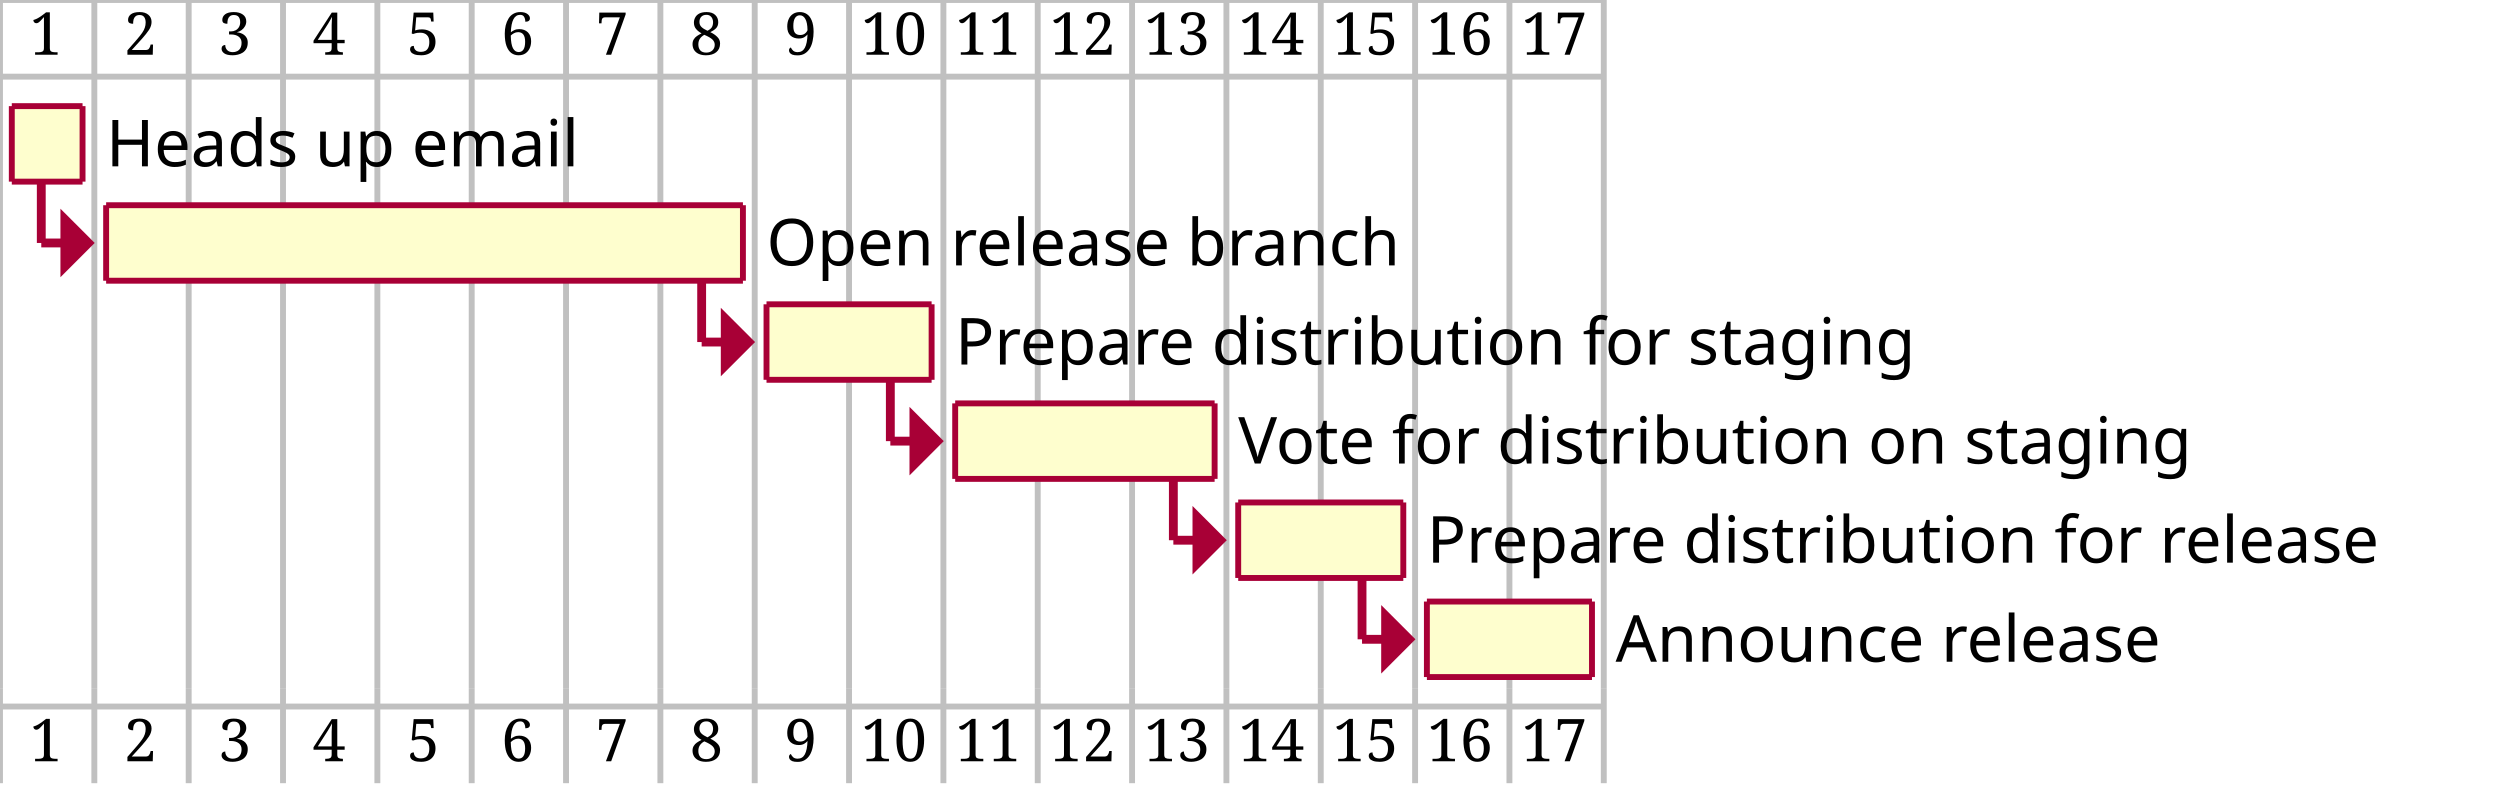
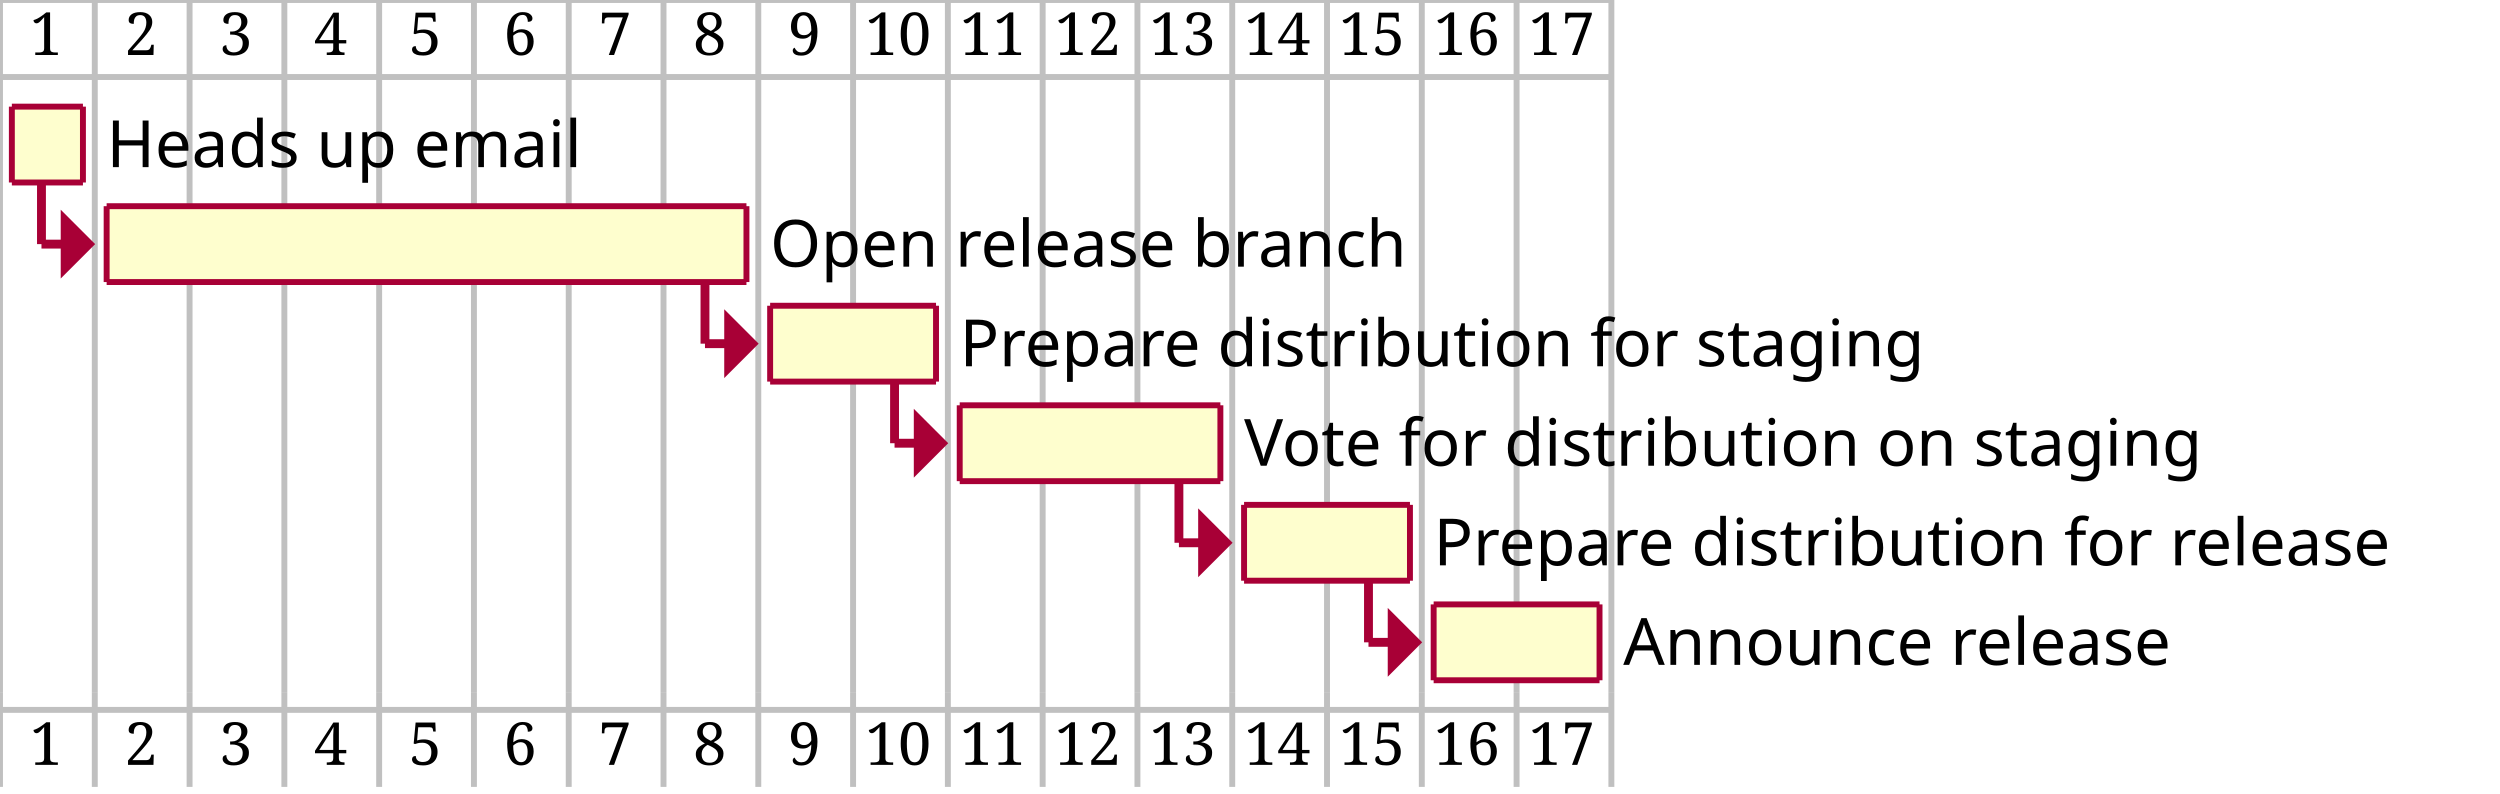
- <svg xmlns="http://www.w3.org/2000/svg" contentScriptType="application/ecmascript" contentStyleType="text/css" height="134px" preserveAspectRatio="none" style="width:424px;height:134px;background:#FFFFFF;" version="1.1" viewBox="0 0 424 134" width="424px" zoomAndPan="magnify">
+ <svg xmlns="http://www.w3.org/2000/svg" contentScriptType="application/ecmascript" contentStyleType="text/css" height="134px" preserveAspectRatio="none" style="width:422px;height:134px;background:#FFFFFF;" version="1.1" viewBox="0 0 422 134" width="422px" zoomAndPan="magnify">
  <defs />
  <g>
    <line style="stroke:#C0C0C0;stroke-width:1.0;" x1="0" x2="0" y1="0" y2="116.828" />
    <line style="stroke:#C0C0C0;stroke-width:1.0;" x1="16" x2="16" y1="0" y2="116.828" />
    <line style="stroke:#C0C0C0;stroke-width:1.0;" x1="32" x2="32" y1="0" y2="116.828" />
    <line style="stroke:#C0C0C0;stroke-width:1.0;" x1="48" x2="48" y1="0" y2="116.828" />
    <line style="stroke:#C0C0C0;stroke-width:1.0;" x1="64" x2="64" y1="0" y2="116.828" />
    <line style="stroke:#C0C0C0;stroke-width:1.0;" x1="80" x2="80" y1="0" y2="116.828" />
    <line style="stroke:#C0C0C0;stroke-width:1.0;" x1="96" x2="96" y1="0" y2="116.828" />
    <line style="stroke:#C0C0C0;stroke-width:1.0;" x1="112" x2="112" y1="0" y2="116.828" />
    <line style="stroke:#C0C0C0;stroke-width:1.0;" x1="128" x2="128" y1="0" y2="116.828" />
    <line style="stroke:#C0C0C0;stroke-width:1.0;" x1="144" x2="144" y1="0" y2="116.828" />
    <line style="stroke:#C0C0C0;stroke-width:1.0;" x1="160" x2="160" y1="0" y2="116.828" />
    <line style="stroke:#C0C0C0;stroke-width:1.0;" x1="176" x2="176" y1="0" y2="116.828" />
    <line style="stroke:#C0C0C0;stroke-width:1.0;" x1="192" x2="192" y1="0" y2="116.828" />
    <line style="stroke:#C0C0C0;stroke-width:1.0;" x1="208" x2="208" y1="0" y2="116.828" />
    <line style="stroke:#C0C0C0;stroke-width:1.0;" x1="224" x2="224" y1="0" y2="116.828" />
    <line style="stroke:#C0C0C0;stroke-width:1.0;" x1="240" x2="240" y1="0" y2="116.828" />
    <line style="stroke:#C0C0C0;stroke-width:1.0;" x1="256" x2="256" y1="0" y2="116.828" />
    <line style="stroke:#C0C0C0;stroke-width:1.0;" x1="272" x2="272" y1="0" y2="116.828" />
    <text fill="#000000" font-family="Serif" font-size="10" lengthAdjust="spacing" textLength="6" x="5" y="9.282">1</text>
    <text fill="#000000" font-family="Serif" font-size="10" lengthAdjust="spacing" textLength="6" x="21" y="9.282">2</text>
    <text fill="#000000" font-family="Serif" font-size="10" lengthAdjust="spacing" textLength="6" x="37" y="9.282">3</text>
    <text fill="#000000" font-family="Serif" font-size="10" lengthAdjust="spacing" textLength="6" x="53" y="9.282">4</text>
    <text fill="#000000" font-family="Serif" font-size="10" lengthAdjust="spacing" textLength="6" x="69" y="9.282">5</text>
    <text fill="#000000" font-family="Serif" font-size="10" lengthAdjust="spacing" textLength="6" x="85" y="9.282">6</text>
    <text fill="#000000" font-family="Serif" font-size="10" lengthAdjust="spacing" textLength="6" x="101" y="9.282">7</text>
    <text fill="#000000" font-family="Serif" font-size="10" lengthAdjust="spacing" textLength="6" x="117" y="9.282">8</text>
    <text fill="#000000" font-family="Serif" font-size="10" lengthAdjust="spacing" textLength="6" x="133" y="9.282">9</text>
    <text fill="#000000" font-family="Serif" font-size="10" lengthAdjust="spacing" textLength="12" x="146" y="9.282">10</text>
    <text fill="#000000" font-family="Serif" font-size="10" lengthAdjust="spacing" textLength="12" x="162" y="9.282">11</text>
    <text fill="#000000" font-family="Serif" font-size="10" lengthAdjust="spacing" textLength="12" x="178" y="9.282">12</text>
    <text fill="#000000" font-family="Serif" font-size="10" lengthAdjust="spacing" textLength="12" x="194" y="9.282">13</text>
    <text fill="#000000" font-family="Serif" font-size="10" lengthAdjust="spacing" textLength="12" x="210" y="9.282">14</text>
    <text fill="#000000" font-family="Serif" font-size="10" lengthAdjust="spacing" textLength="12" x="226" y="9.282">15</text>
    <text fill="#000000" font-family="Serif" font-size="10" lengthAdjust="spacing" textLength="12" x="242" y="9.282">16</text>
    <text fill="#000000" font-family="Serif" font-size="10" lengthAdjust="spacing" textLength="12" x="258" y="9.282">17</text>
    <line style="stroke:#C0C0C0;stroke-width:1.0;" x1="0" x2="272" y1="0" y2="0" />
    <line style="stroke:#C0C0C0;stroke-width:1.0;" x1="0" x2="272" y1="13" y2="13" />
    <line style="stroke:#A80036;stroke-width:1.5;" x1="7" x2="7" y1="30.805" y2="41.207" />
    <line style="stroke:#A80036;stroke-width:1.5;" x1="7" x2="15" y1="41.207" y2="41.207" />
    <polygon fill="#A80036" points="11,37.207,11,41.207,11,45.207,15,41.207" style="stroke:#A80036;stroke-width:1.5;" />
    <line style="stroke:#A80036;stroke-width:1.5;" x1="119" x2="119" y1="47.609" y2="58.012" />
    <line style="stroke:#A80036;stroke-width:1.5;" x1="119" x2="127" y1="58.012" y2="58.012" />
    <polygon fill="#A80036" points="123,54.012,123,58.012,123,62.012,127,58.012" style="stroke:#A80036;stroke-width:1.5;" />
    <line style="stroke:#A80036;stroke-width:1.5;" x1="151" x2="151" y1="64.414" y2="74.816" />
    <line style="stroke:#A80036;stroke-width:1.5;" x1="151" x2="159" y1="74.816" y2="74.816" />
    <polygon fill="#A80036" points="155,70.816,155,74.816,155,78.816,159,74.816" style="stroke:#A80036;stroke-width:1.5;" />
    <line style="stroke:#A80036;stroke-width:1.5;" x1="199" x2="199" y1="81.219" y2="91.621" />
    <line style="stroke:#A80036;stroke-width:1.5;" x1="199" x2="207" y1="91.621" y2="91.621" />
    <polygon fill="#A80036" points="203,87.621,203,91.621,203,95.621,207,91.621" style="stroke:#A80036;stroke-width:1.5;" />
    <line style="stroke:#A80036;stroke-width:1.5;" x1="231" x2="231" y1="98.023" y2="108.426" />
    <line style="stroke:#A80036;stroke-width:1.5;" x1="231" x2="239" y1="108.426" y2="108.426" />
    <polygon fill="#A80036" points="235,104.426,235,108.426,235,112.426,239,108.426" style="stroke:#A80036;stroke-width:1.5;" />
    <rect fill="#FEFECE" height="12.805" style="stroke:none;stroke-width:1.0;" width="12" x="2" y="18" />
    <line style="stroke:#A80036;stroke-width:1.0;" x1="2" x2="14" y1="18" y2="18" />
    <line style="stroke:#A80036;stroke-width:1.0;" x1="2" x2="14" y1="30.805" y2="30.805" />
    <line style="stroke:#A80036;stroke-width:1.0;" x1="2" x2="2" y1="18" y2="30.805" />
    <line style="stroke:#A80036;stroke-width:1.0;" x1="14" x2="14" y1="18" y2="30.805" />
    <rect fill="#FEFECE" height="12.805" style="stroke:none;stroke-width:1.0;" width="108" x="18" y="34.805" />
    <line style="stroke:#A80036;stroke-width:1.0;" x1="18" x2="126" y1="34.805" y2="34.805" />
    <line style="stroke:#A80036;stroke-width:1.0;" x1="18" x2="126" y1="47.609" y2="47.609" />
    <line style="stroke:#A80036;stroke-width:1.0;" x1="18" x2="18" y1="34.805" y2="47.609" />
    <line style="stroke:#A80036;stroke-width:1.0;" x1="126" x2="126" y1="34.805" y2="47.609" />
    <rect fill="#FEFECE" height="12.805" style="stroke:none;stroke-width:1.0;" width="28" x="130" y="51.609" />
    <line style="stroke:#A80036;stroke-width:1.0;" x1="130" x2="158" y1="51.609" y2="51.609" />
    <line style="stroke:#A80036;stroke-width:1.0;" x1="130" x2="158" y1="64.414" y2="64.414" />
    <line style="stroke:#A80036;stroke-width:1.0;" x1="130" x2="130" y1="51.609" y2="64.414" />
    <line style="stroke:#A80036;stroke-width:1.0;" x1="158" x2="158" y1="51.609" y2="64.414" />
    <rect fill="#FEFECE" height="12.805" style="stroke:none;stroke-width:1.0;" width="44" x="162" y="68.414" />
    <line style="stroke:#A80036;stroke-width:1.0;" x1="162" x2="206" y1="68.414" y2="68.414" />
    <line style="stroke:#A80036;stroke-width:1.0;" x1="162" x2="206" y1="81.219" y2="81.219" />
    <line style="stroke:#A80036;stroke-width:1.0;" x1="162" x2="162" y1="68.414" y2="81.219" />
    <line style="stroke:#A80036;stroke-width:1.0;" x1="206" x2="206" y1="68.414" y2="81.219" />
    <rect fill="#FEFECE" height="12.805" style="stroke:none;stroke-width:1.0;" width="28" x="210" y="85.219" />
    <line style="stroke:#A80036;stroke-width:1.0;" x1="210" x2="238" y1="85.219" y2="85.219" />
    <line style="stroke:#A80036;stroke-width:1.0;" x1="210" x2="238" y1="98.023" y2="98.023" />
    <line style="stroke:#A80036;stroke-width:1.0;" x1="210" x2="210" y1="85.219" y2="98.023" />
    <line style="stroke:#A80036;stroke-width:1.0;" x1="238" x2="238" y1="85.219" y2="98.023" />
    <rect fill="#FEFECE" height="12.805" style="stroke:none;stroke-width:1.0;" width="28" x="242" y="102.023" />
    <line style="stroke:#A80036;stroke-width:1.0;" x1="242" x2="270" y1="102.023" y2="102.023" />
    <line style="stroke:#A80036;stroke-width:1.0;" x1="242" x2="270" y1="114.828" y2="114.828" />
    <line style="stroke:#A80036;stroke-width:1.0;" x1="242" x2="242" y1="102.023" y2="114.828" />
    <line style="stroke:#A80036;stroke-width:1.0;" x1="270" x2="270" y1="102.023" y2="114.828" />
-     <text fill="#000000" font-family="sans-serif" font-size="11" lengthAdjust="spacing" textLength="89" x="18" y="28.21">Heads up email</text>
-     <text fill="#000000" font-family="sans-serif" font-size="11" lengthAdjust="spacing" textLength="120" x="130" y="45.015">Open release branch</text>
-     <text fill="#000000" font-family="sans-serif" font-size="11" lengthAdjust="spacing" textLength="179" x="162" y="61.82">Prepare distribution for staging</text>
-     <text fill="#000000" font-family="sans-serif" font-size="11" lengthAdjust="spacing" textLength="177" x="210" y="78.624">Vote for distribution on staging</text>
-     <text fill="#000000" font-family="sans-serif" font-size="11" lengthAdjust="spacing" textLength="180" x="242" y="95.429">Prepare distribution for release</text>
+     <text fill="#000000" font-family="sans-serif" font-size="11" lengthAdjust="spacing" textLength="88" x="18" y="28.21">Heads up email</text>
+     <text fill="#000000" font-family="sans-serif" font-size="11" lengthAdjust="spacing" textLength="119" x="130" y="45.015">Open release branch</text>
+     <text fill="#000000" font-family="sans-serif" font-size="11" lengthAdjust="spacing" textLength="177" x="162" y="61.82">Prepare distribution for staging</text>
+     <text fill="#000000" font-family="sans-serif" font-size="11" lengthAdjust="spacing" textLength="176" x="210" y="78.624">Vote for distribution on staging</text>
+     <text fill="#000000" font-family="sans-serif" font-size="11" lengthAdjust="spacing" textLength="178" x="242" y="95.429">Prepare distribution for release</text>
    <text fill="#000000" font-family="sans-serif" font-size="11" lengthAdjust="spacing" textLength="102" x="274" y="112.234">Announce release</text>
    <line style="stroke:#C0C0C0;stroke-width:1.0;" x1="0" x2="0" y1="116.828" y2="132.828" />
    <line style="stroke:#C0C0C0;stroke-width:1.0;" x1="16" x2="16" y1="116.828" y2="132.828" />
    <line style="stroke:#C0C0C0;stroke-width:1.0;" x1="32" x2="32" y1="116.828" y2="132.828" />
    <line style="stroke:#C0C0C0;stroke-width:1.0;" x1="48" x2="48" y1="116.828" y2="132.828" />
    <line style="stroke:#C0C0C0;stroke-width:1.0;" x1="64" x2="64" y1="116.828" y2="132.828" />
    <line style="stroke:#C0C0C0;stroke-width:1.0;" x1="80" x2="80" y1="116.828" y2="132.828" />
    <line style="stroke:#C0C0C0;stroke-width:1.0;" x1="96" x2="96" y1="116.828" y2="132.828" />
    <line style="stroke:#C0C0C0;stroke-width:1.0;" x1="112" x2="112" y1="116.828" y2="132.828" />
    <line style="stroke:#C0C0C0;stroke-width:1.0;" x1="128" x2="128" y1="116.828" y2="132.828" />
    <line style="stroke:#C0C0C0;stroke-width:1.0;" x1="144" x2="144" y1="116.828" y2="132.828" />
    <line style="stroke:#C0C0C0;stroke-width:1.0;" x1="160" x2="160" y1="116.828" y2="132.828" />
    <line style="stroke:#C0C0C0;stroke-width:1.0;" x1="176" x2="176" y1="116.828" y2="132.828" />
    <line style="stroke:#C0C0C0;stroke-width:1.0;" x1="192" x2="192" y1="116.828" y2="132.828" />
    <line style="stroke:#C0C0C0;stroke-width:1.0;" x1="208" x2="208" y1="116.828" y2="132.828" />
    <line style="stroke:#C0C0C0;stroke-width:1.0;" x1="224" x2="224" y1="116.828" y2="132.828" />
    <line style="stroke:#C0C0C0;stroke-width:1.0;" x1="240" x2="240" y1="116.828" y2="132.828" />
    <line style="stroke:#C0C0C0;stroke-width:1.0;" x1="256" x2="256" y1="116.828" y2="132.828" />
    <line style="stroke:#C0C0C0;stroke-width:1.0;" x1="272" x2="272" y1="116.828" y2="132.828" />
    <text fill="#000000" font-family="Serif" font-size="10" lengthAdjust="spacing" textLength="6" x="5" y="129.11">1</text>
    <text fill="#000000" font-family="Serif" font-size="10" lengthAdjust="spacing" textLength="6" x="21" y="129.11">2</text>
    <text fill="#000000" font-family="Serif" font-size="10" lengthAdjust="spacing" textLength="6" x="37" y="129.11">3</text>
    <text fill="#000000" font-family="Serif" font-size="10" lengthAdjust="spacing" textLength="6" x="53" y="129.11">4</text>
    <text fill="#000000" font-family="Serif" font-size="10" lengthAdjust="spacing" textLength="6" x="69" y="129.11">5</text>
    <text fill="#000000" font-family="Serif" font-size="10" lengthAdjust="spacing" textLength="6" x="85" y="129.11">6</text>
    <text fill="#000000" font-family="Serif" font-size="10" lengthAdjust="spacing" textLength="6" x="101" y="129.11">7</text>
    <text fill="#000000" font-family="Serif" font-size="10" lengthAdjust="spacing" textLength="6" x="117" y="129.11">8</text>
    <text fill="#000000" font-family="Serif" font-size="10" lengthAdjust="spacing" textLength="6" x="133" y="129.11">9</text>
    <text fill="#000000" font-family="Serif" font-size="10" lengthAdjust="spacing" textLength="12" x="146" y="129.11">10</text>
    <text fill="#000000" font-family="Serif" font-size="10" lengthAdjust="spacing" textLength="12" x="162" y="129.11">11</text>
    <text fill="#000000" font-family="Serif" font-size="10" lengthAdjust="spacing" textLength="12" x="178" y="129.11">12</text>
    <text fill="#000000" font-family="Serif" font-size="10" lengthAdjust="spacing" textLength="12" x="194" y="129.11">13</text>
    <text fill="#000000" font-family="Serif" font-size="10" lengthAdjust="spacing" textLength="12" x="210" y="129.11">14</text>
    <text fill="#000000" font-family="Serif" font-size="10" lengthAdjust="spacing" textLength="12" x="226" y="129.11">15</text>
    <text fill="#000000" font-family="Serif" font-size="10" lengthAdjust="spacing" textLength="12" x="242" y="129.11">16</text>
    <text fill="#000000" font-family="Serif" font-size="10" lengthAdjust="spacing" textLength="12" x="258" y="129.11">17</text>
    <line style="stroke:#C0C0C0;stroke-width:1.0;" x1="0" x2="272" y1="119.828" y2="119.828" />
  </g>
</svg>
